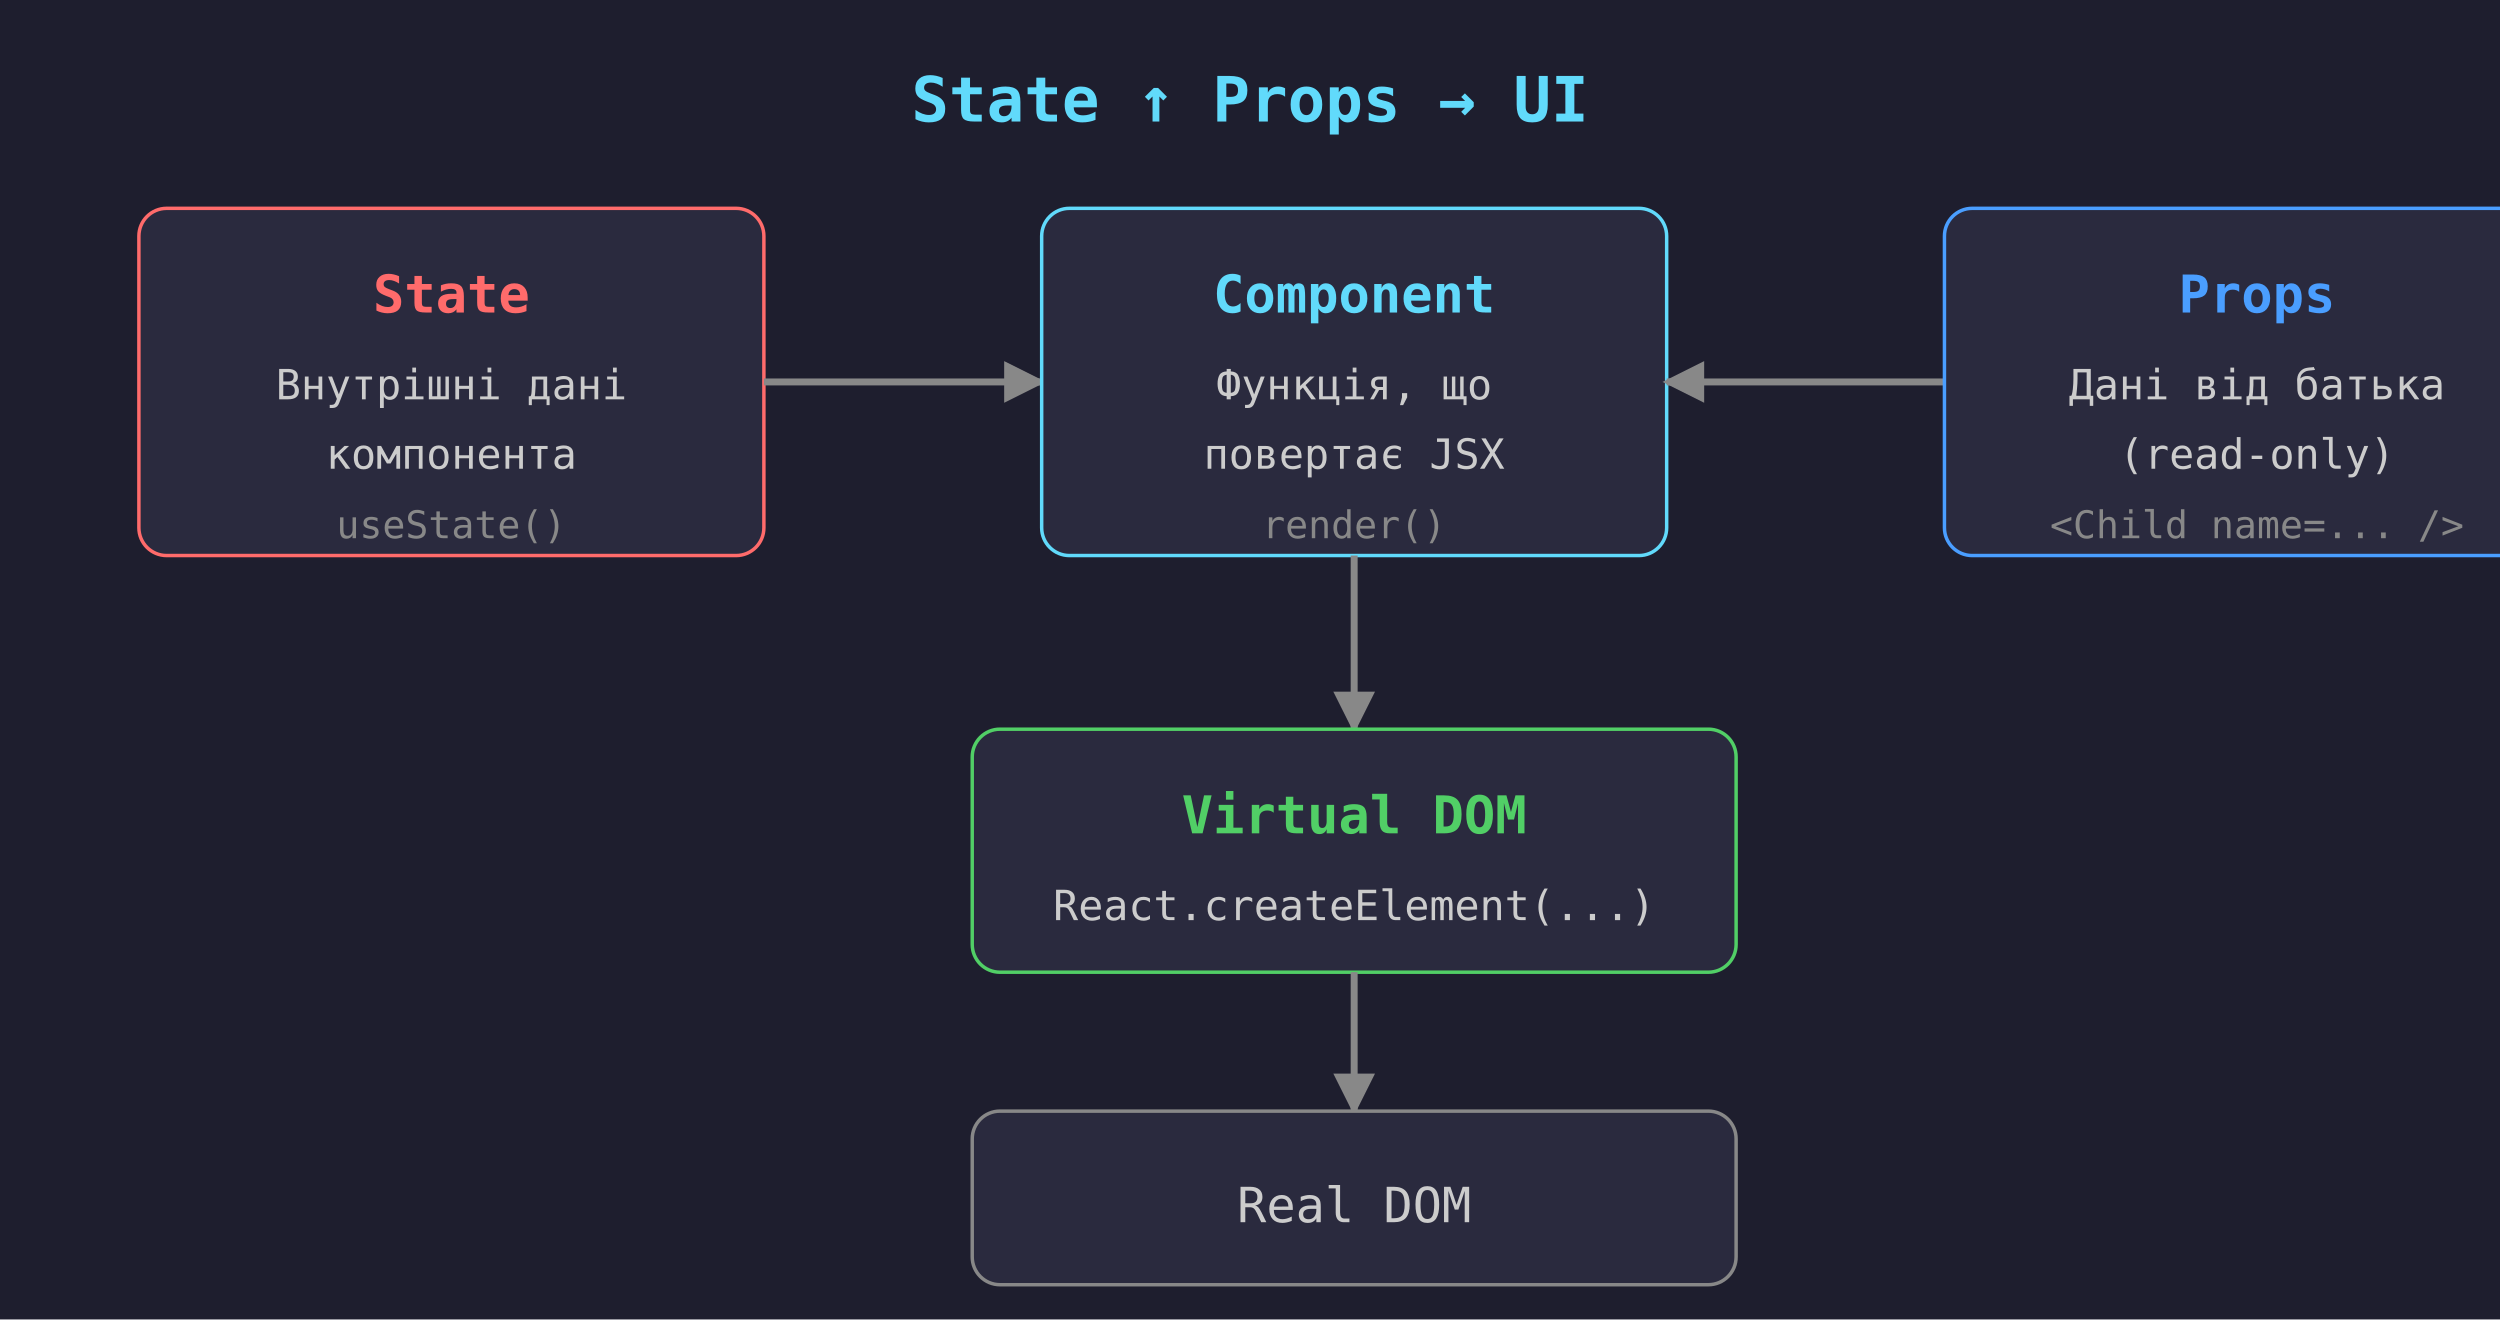
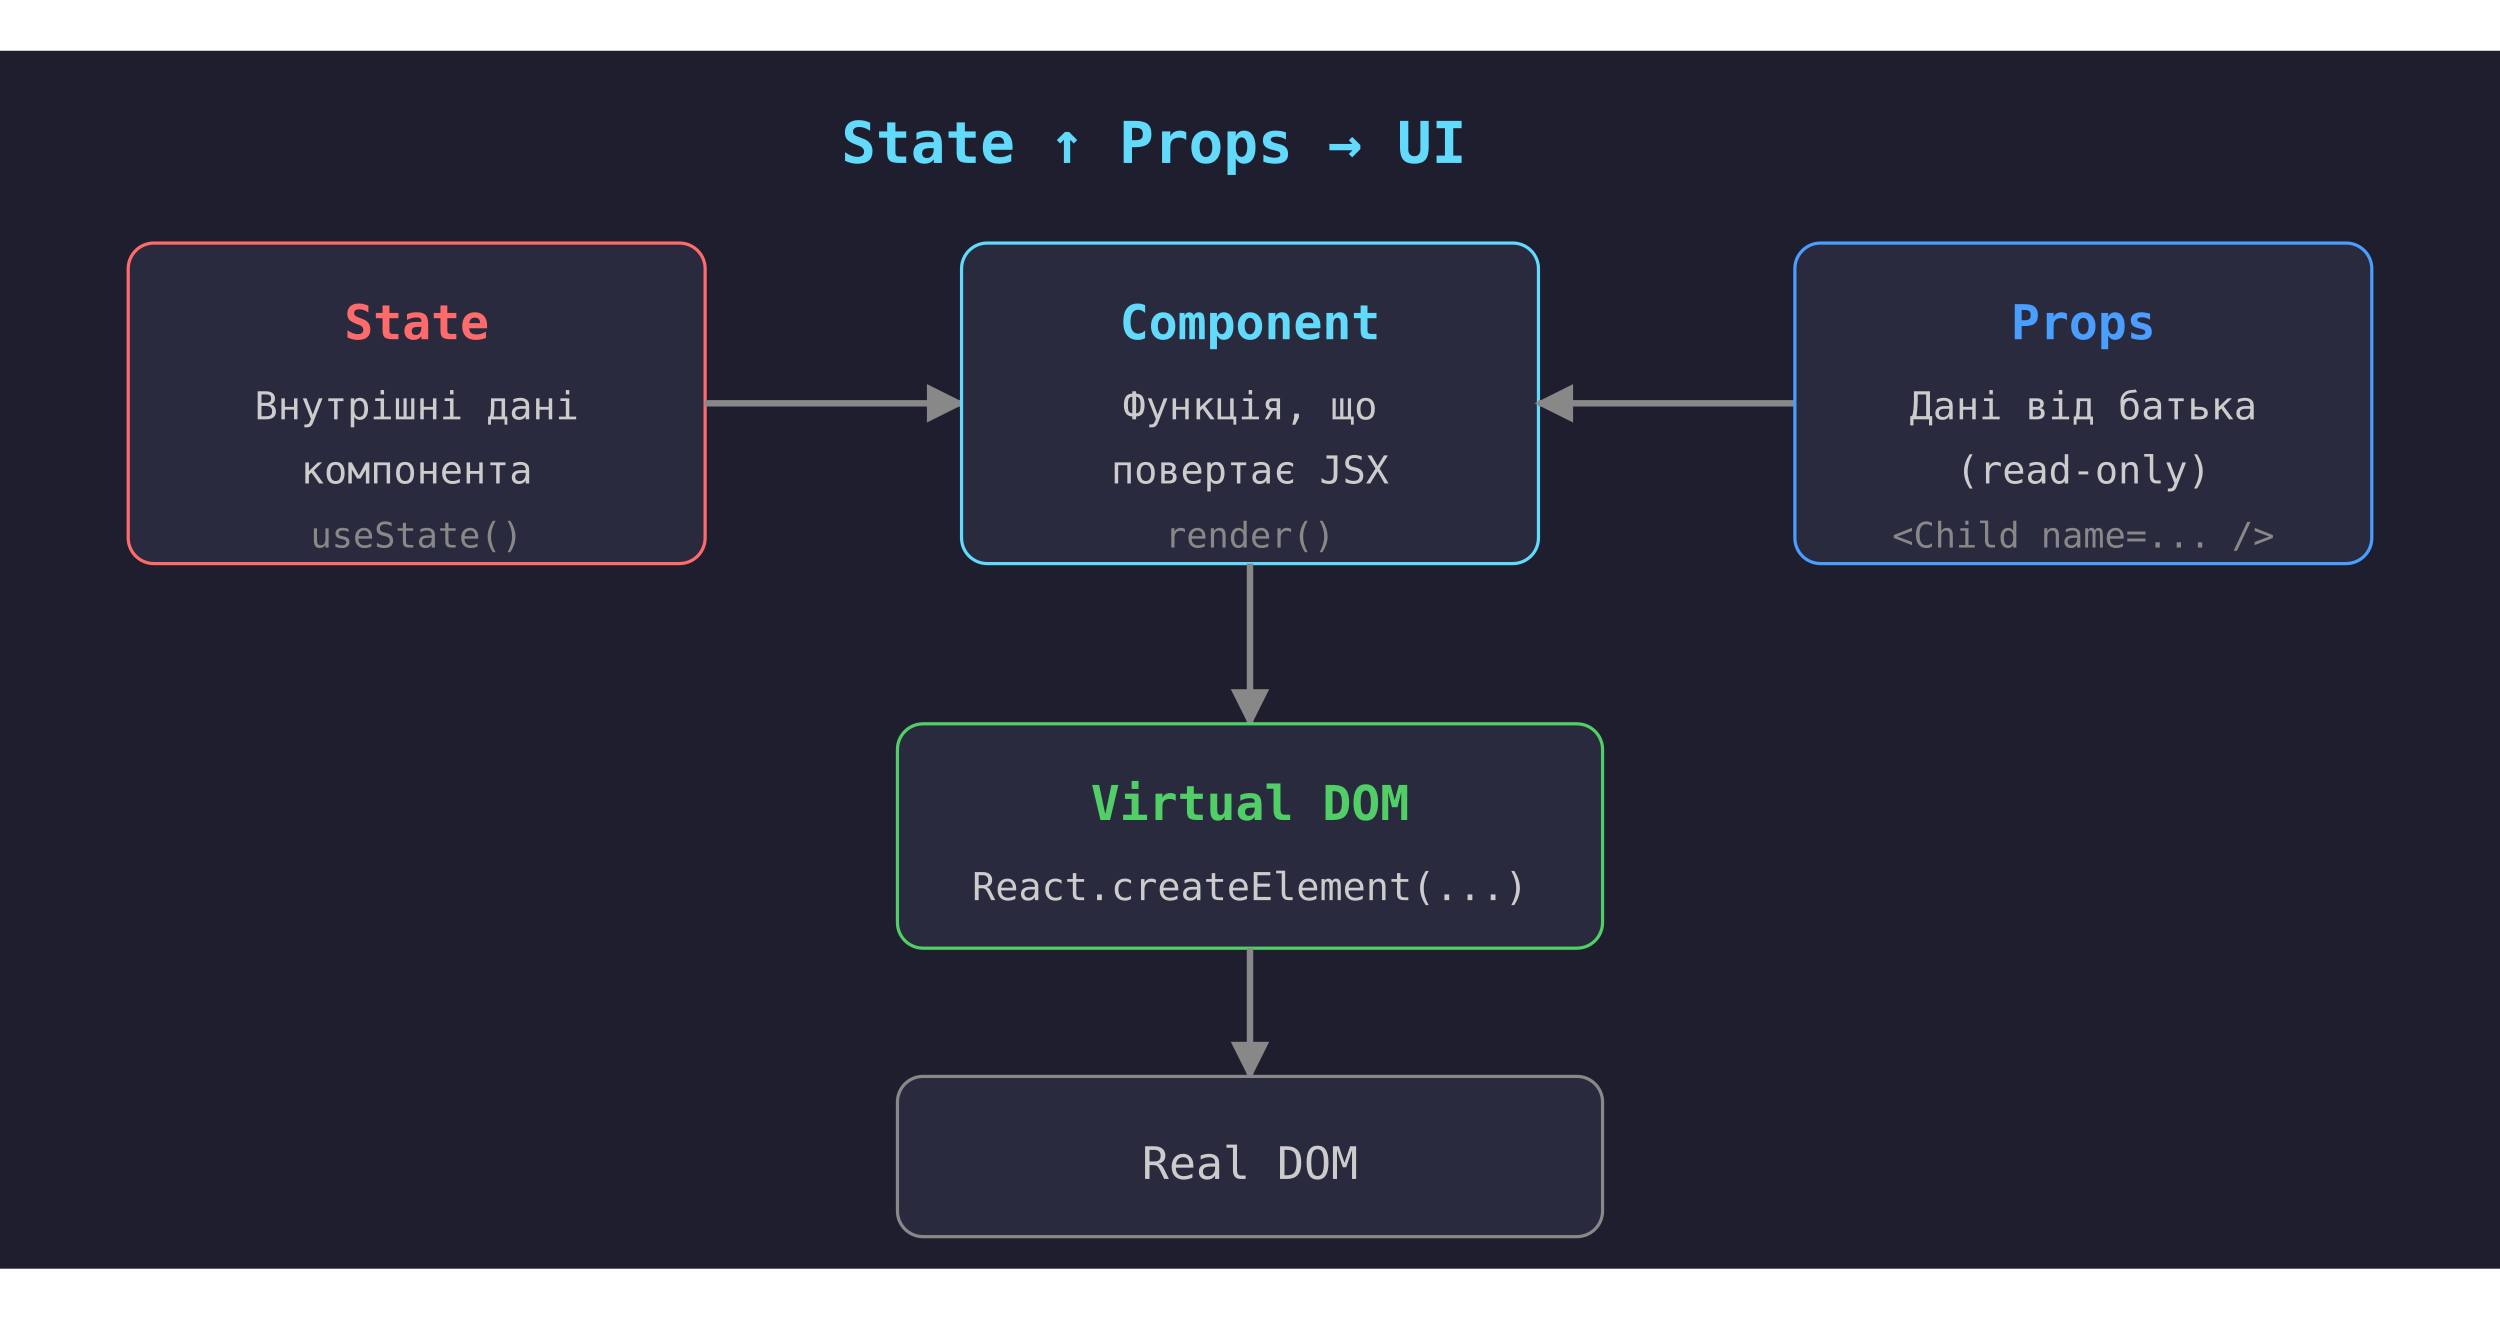
- <svg xmlns="http://www.w3.org/2000/svg" viewBox="0 0 720 380" width="720" height="380">
-   <rect width="720" height="380" fill="#1e1e2e" />
+ <svg xmlns="http://www.w3.org/2000/svg" viewBox="0 0 780 380" width="720" height="380">
+   <rect width="780" height="380" fill="#1e1e2e" />
  <text x="360" y="35" text-anchor="middle" fill="#61DAFB" font-family="monospace" font-size="18" font-weight="bold">State ↑ Props → UI</text>
  <rect x="40" y="60" width="180" height="100" rx="8" fill="#2a2a3e" stroke="#ff6b6b" />
  <text x="130" y="90" text-anchor="middle" fill="#ff6b6b" font-family="monospace" font-size="15" font-weight="bold">State</text>
  <text x="130" y="115" text-anchor="middle" fill="#ccc" font-family="monospace" font-size="12">Внутрішні дані</text>
  <text x="130" y="135" text-anchor="middle" fill="#ccc" font-family="monospace" font-size="12">компонента</text>
  <text x="130" y="155" text-anchor="middle" fill="#888" font-family="monospace" font-size="11">useState()</text>
  <line x1="220" y1="110" x2="300" y2="110" stroke="#888" stroke-width="2" marker-end="url(#a2)" />
  <rect x="300" y="60" width="180" height="100" rx="8" fill="#2a2a3e" stroke="#61DAFB" />
  <text x="390" y="90" text-anchor="middle" fill="#61DAFB" font-family="monospace" font-size="15" font-weight="bold">Component</text>
  <text x="390" y="115" text-anchor="middle" fill="#ccc" font-family="monospace" font-size="12">Функція, що</text>
  <text x="390" y="135" text-anchor="middle" fill="#ccc" font-family="monospace" font-size="12">повертає JSX</text>
  <text x="390" y="155" text-anchor="middle" fill="#888" font-family="monospace" font-size="11">render()</text>
  <line x1="560" y1="110" x2="480" y2="110" stroke="#888" stroke-width="2" marker-end="url(#a2)" />
  <rect x="560" y="60" width="180" height="100" rx="8" fill="#2a2a3e" stroke="#4a9eff" />
  <text x="650" y="90" text-anchor="middle" fill="#4a9eff" font-family="monospace" font-size="15" font-weight="bold">Props</text>
  <text x="650" y="115" text-anchor="middle" fill="#ccc" font-family="monospace" font-size="12">Дані від батька</text>
  <text x="650" y="135" text-anchor="middle" fill="#ccc" font-family="monospace" font-size="12">(read-only)</text>
  <text x="650" y="155" text-anchor="middle" fill="#888" font-family="monospace" font-size="11">&lt;Child name=... /&gt;</text>
  <line x1="390" y1="160" x2="390" y2="210" stroke="#888" stroke-width="2" marker-end="url(#a2)" />
  <rect x="280" y="210" width="220" height="70" rx="8" fill="#2a2a3e" stroke="#51cf66" />
  <text x="390" y="240" text-anchor="middle" fill="#51cf66" font-family="monospace" font-size="15" font-weight="bold">Virtual DOM</text>
  <text x="390" y="265" text-anchor="middle" fill="#ccc" font-family="monospace" font-size="12">React.createElement(...)</text>
  <line x1="390" y1="280" x2="390" y2="320" stroke="#888" stroke-width="2" marker-end="url(#a2)" />
  <rect x="280" y="320" width="220" height="50" rx="8" fill="#2a2a3e" stroke="#888" />
  <text x="390" y="352" text-anchor="middle" fill="#ccc" font-family="monospace" font-size="14">Real DOM</text>
  <defs>
    <marker id="a2" viewBox="0 0 10 10" refX="9" refY="5" markerWidth="6" markerHeight="6" orient="auto">
      <path d="M0,0 L10,5 L0,10 z" fill="#888" />
    </marker>
  </defs>
</svg>
